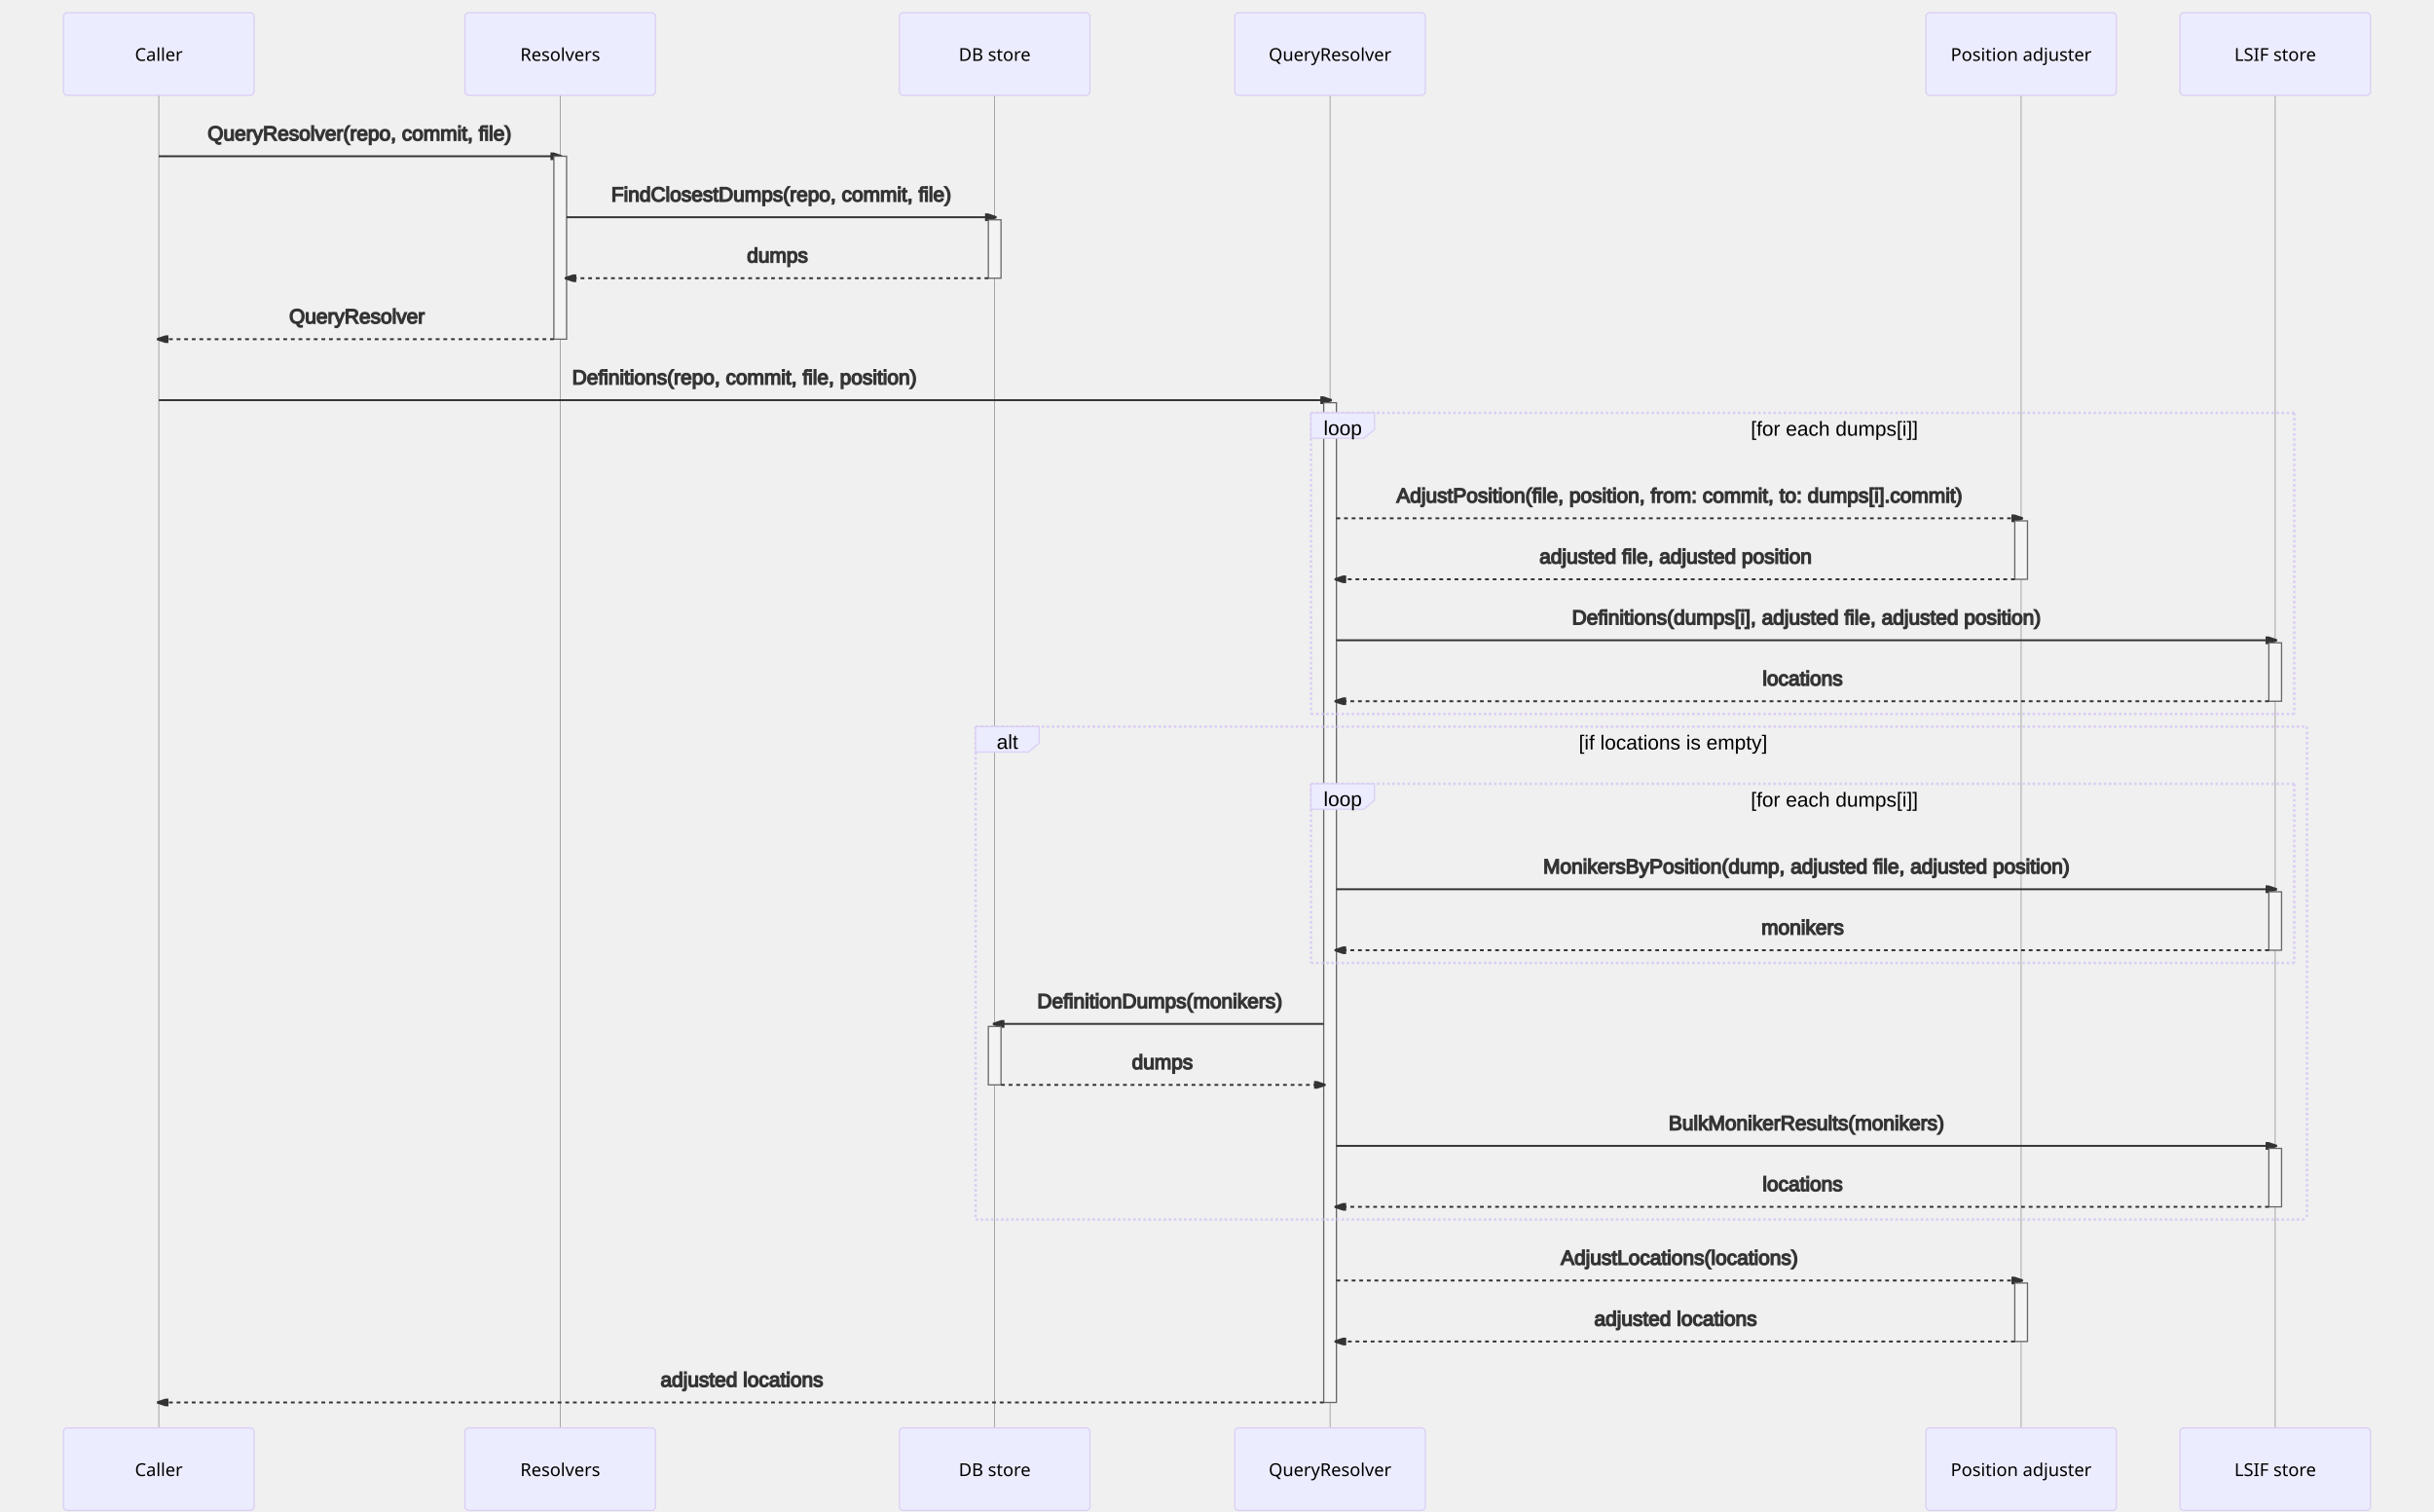
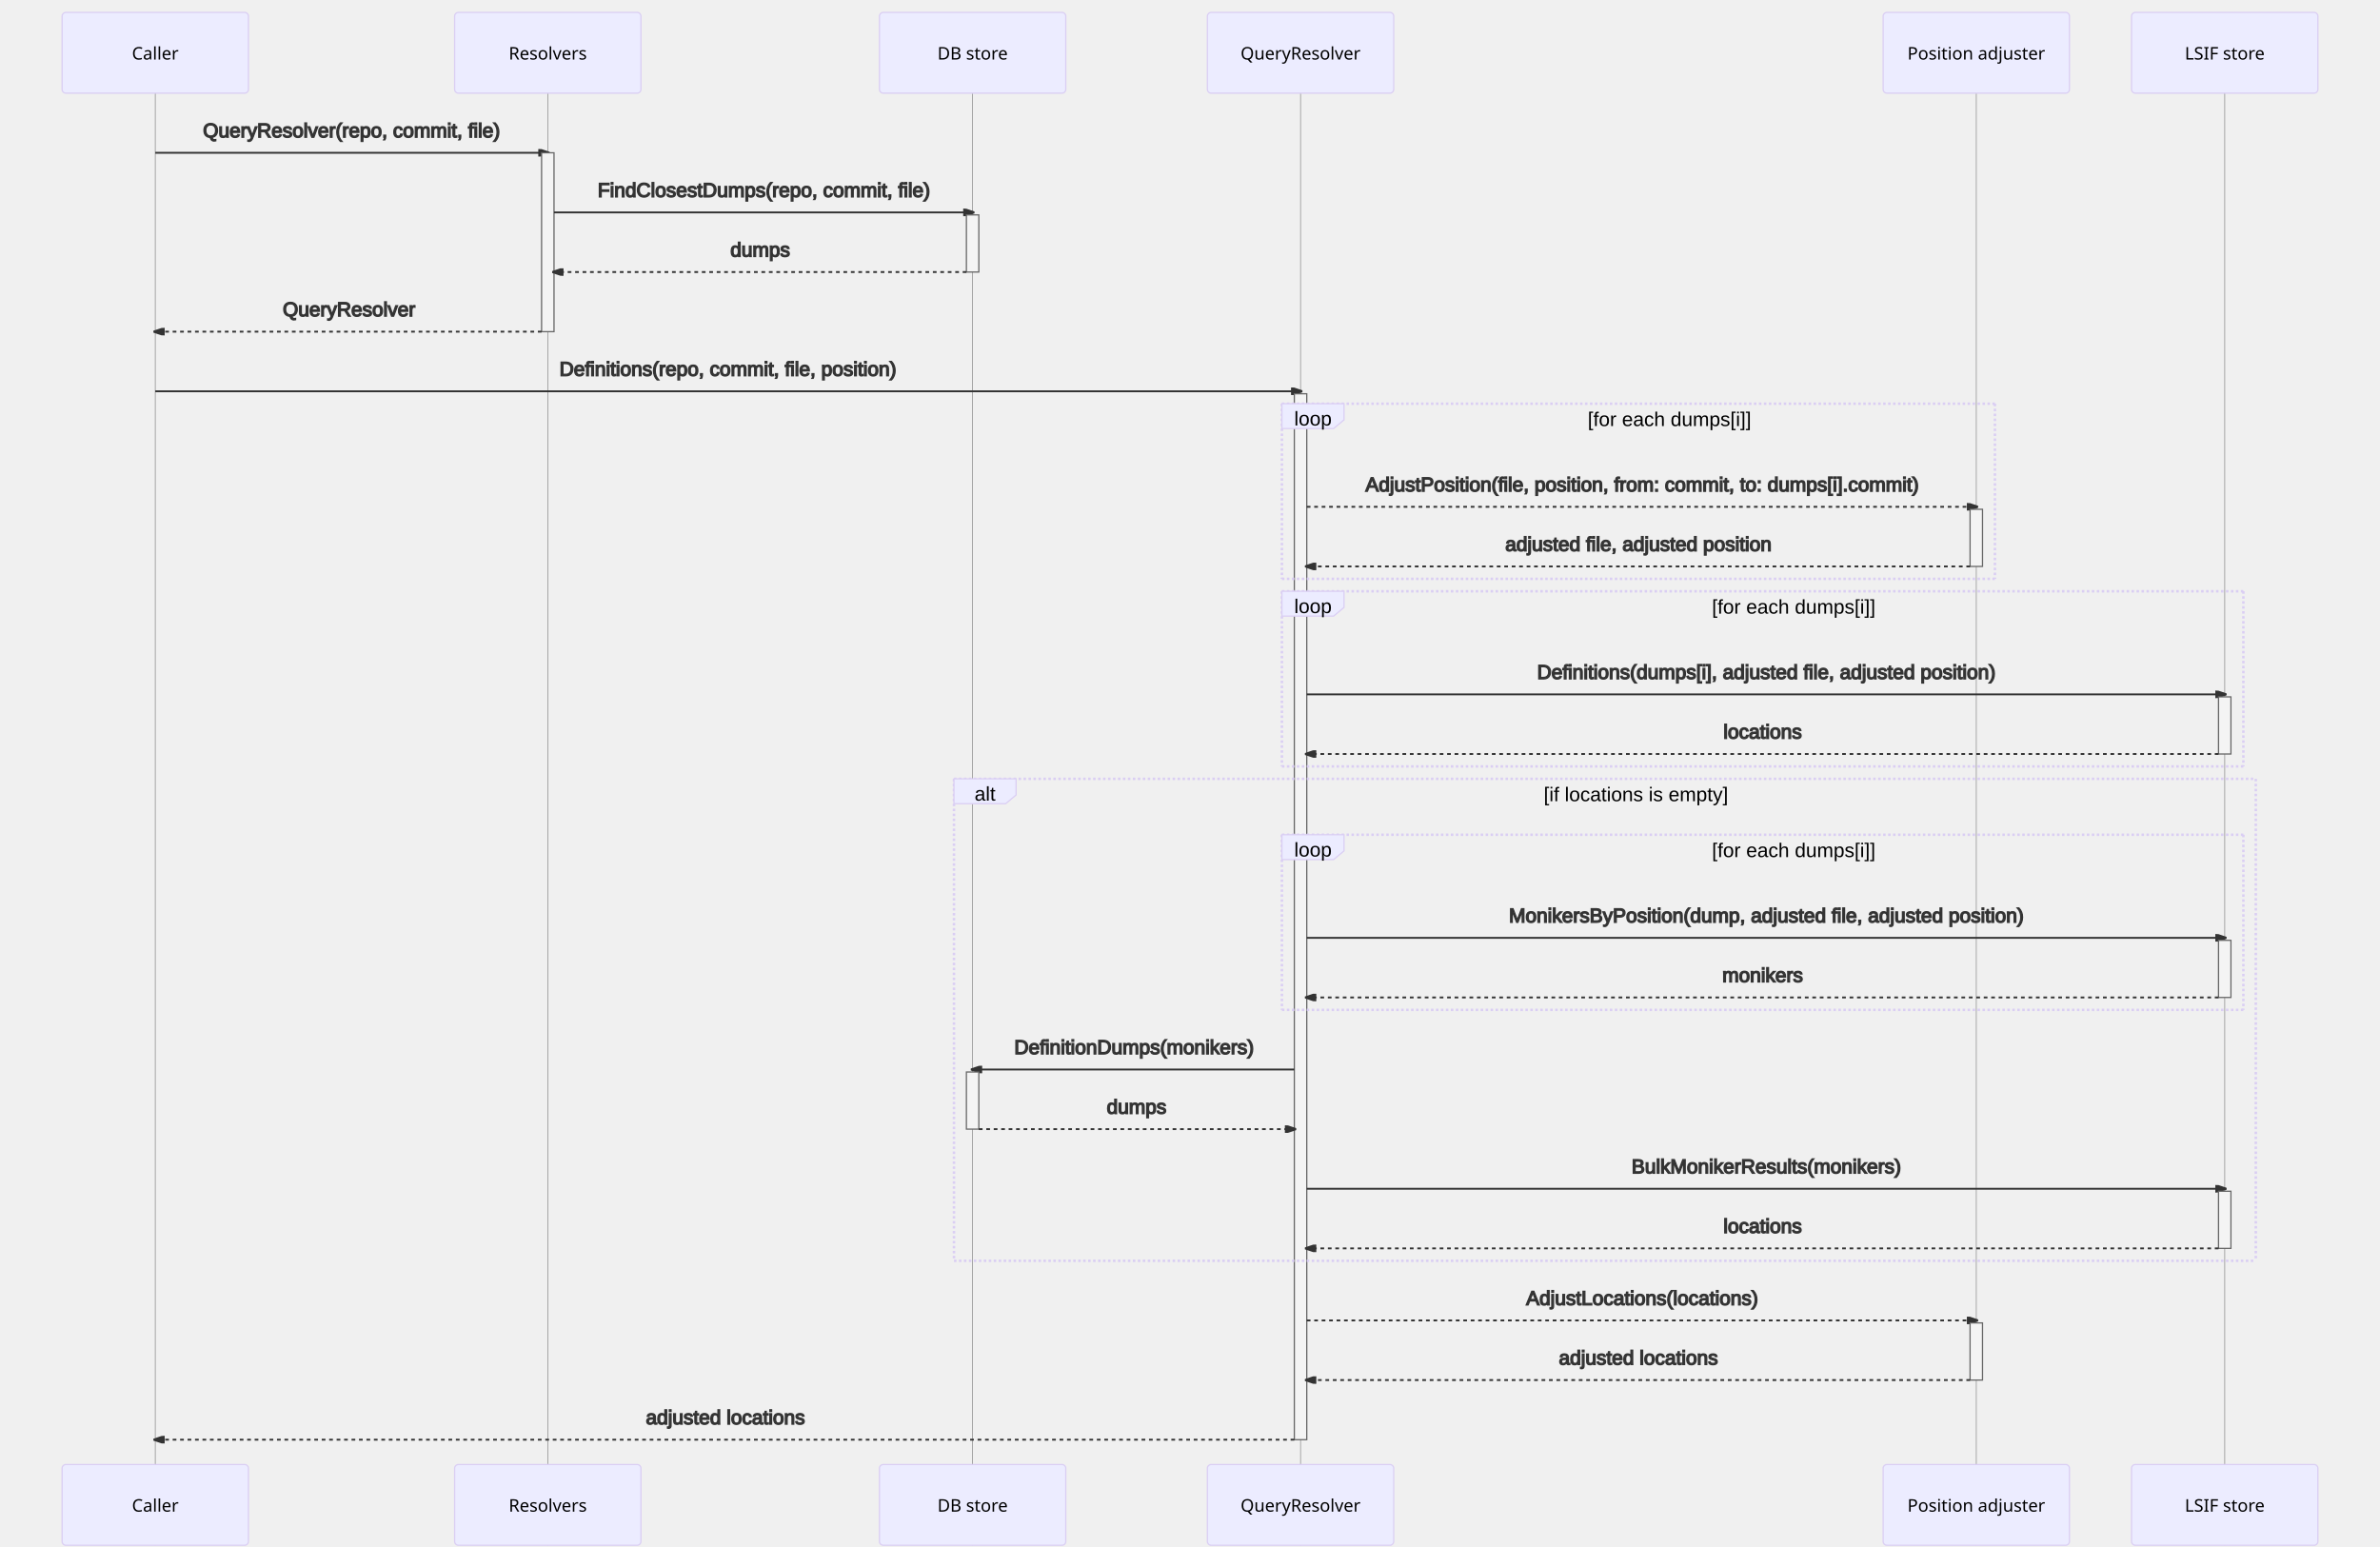
- <svg xmlns="http://www.w3.org/2000/svg" id="mermaid-definitions" width="100%" height="100%" style="max-width:1916px;" viewBox="-50 -10 1916 1190">
+ <svg xmlns="http://www.w3.org/2000/svg" id="mermaid-definitions" width="100%" height="100%" style="max-width:1916px;" viewBox="-50 -10 1916 1245">
  <style>#mermaid-definitions{font-family:"trebuchet ms",verdana,arial;font-size:16px;fill:#333;}#mermaid-definitions .error-icon{fill:#552222;}#mermaid-definitions .error-text{fill:#552222;stroke:#552222;}#mermaid-definitions .edge-thickness-normal{stroke-width:2px;}#mermaid-definitions .edge-thickness-thick{stroke-width:3.5px;}#mermaid-definitions .edge-pattern-solid{stroke-dasharray:0;}#mermaid-definitions .edge-pattern-dashed{stroke-dasharray:3;}#mermaid-definitions .edge-pattern-dotted{stroke-dasharray:2;}#mermaid-definitions .marker{fill:#333333;}#mermaid-definitions .marker.cross{stroke:#333333;}#mermaid-definitions svg{font-family:"trebuchet ms",verdana,arial;font-size:16px;}#mermaid-definitions .actor{stroke:hsl(259.626,59.777%,87.902%);fill:#ECECFF;}#mermaid-definitions text.actor &gt; tspan{fill:black;stroke:none;}#mermaid-definitions .actor-line{stroke:grey;}#mermaid-definitions .messageLine0{stroke-width:1.5;stroke-dasharray:none;stroke:#333;}#mermaid-definitions .messageLine1{stroke-width:1.5;stroke-dasharray:2,2;stroke:#333;}#mermaid-definitions #arrowhead path{fill:#333;stroke:#333;}#mermaid-definitions .sequenceNumber{fill:white;}#mermaid-definitions #sequencenumber{fill:#333;}#mermaid-definitions #crosshead path{fill:#333;stroke:#333;}#mermaid-definitions .messageText{fill:#333;stroke:#333;}#mermaid-definitions .labelBox{stroke:hsl(259.626,59.777%,87.902%);fill:#ECECFF;}#mermaid-definitions .labelText,#mermaid-definitions .labelText &gt; tspan{fill:black;stroke:none;}#mermaid-definitions .loopText,#mermaid-definitions .loopText &gt; tspan{fill:black;stroke:none;}#mermaid-definitions .loopLine{stroke-width:2px;stroke-dasharray:2,2;stroke:hsl(259.626,59.777%,87.902%);fill:hsl(259.626,59.777%,87.902%);}#mermaid-definitions .note{stroke:#aaaa33;fill:#fff5ad;}#mermaid-definitions .noteText,#mermaid-definitions .noteText &gt; tspan{fill:black;stroke:none;}#mermaid-definitions .activation0{fill:#f4f4f4;stroke:#666;}#mermaid-definitions .activation1{fill:#f4f4f4;stroke:#666;}#mermaid-definitions .activation2{fill:#f4f4f4;stroke:#666;}#mermaid-definitions:root{--mermaid-font-family:"trebuchet ms",verdana,arial;}#mermaid-definitions sequence{fill:apa;}</style>
  <g />
  <g>
-     <line id="actor0" x1="75" y1="5" x2="75" y2="1179" class="actor-line" stroke-width="0.5px" stroke="#999" />
+     <line id="actor0" x1="75" y1="5" x2="75" y2="1234" class="actor-line" stroke-width="0.5px" stroke="#999" />
    <rect x="0" y="0" fill="#eaeaea" stroke="#666" width="150" height="65" rx="3" ry="3" class="actor" />
    <text x="75" y="32.5" dominant-baseline="central" alignment-baseline="central" class="actor" style="text-anchor: middle; font-size: 14px; font-weight: 400; font-family: Open-Sans, sans-serif;">
      <tspan x="75" dy="0">Caller</tspan>
    </text>
  </g>
  <g>
-     <line id="actor1" x1="391" y1="5" x2="391" y2="1179" class="actor-line" stroke-width="0.5px" stroke="#999" />
+     <line id="actor1" x1="391" y1="5" x2="391" y2="1234" class="actor-line" stroke-width="0.5px" stroke="#999" />
    <rect x="316" y="0" fill="#eaeaea" stroke="#666" width="150" height="65" rx="3" ry="3" class="actor" />
    <text x="391" y="32.5" dominant-baseline="central" alignment-baseline="central" class="actor" style="text-anchor: middle; font-size: 14px; font-weight: 400; font-family: Open-Sans, sans-serif;">
      <tspan x="391" dy="0">Resolvers</tspan>
    </text>
  </g>
  <g>
-     <line id="actor2" x1="733" y1="5" x2="733" y2="1179" class="actor-line" stroke-width="0.5px" stroke="#999" />
+     <line id="actor2" x1="733" y1="5" x2="733" y2="1234" class="actor-line" stroke-width="0.5px" stroke="#999" />
    <rect x="658" y="0" fill="#eaeaea" stroke="#666" width="150" height="65" rx="3" ry="3" class="actor" />
    <text x="733" y="32.5" dominant-baseline="central" alignment-baseline="central" class="actor" style="text-anchor: middle; font-size: 14px; font-weight: 400; font-family: Open-Sans, sans-serif;">
      <tspan x="733" dy="0">DB store</tspan>
    </text>
  </g>
  <g>
-     <line id="actor3" x1="997" y1="5" x2="997" y2="1179" class="actor-line" stroke-width="0.5px" stroke="#999" />
+     <line id="actor3" x1="997" y1="5" x2="997" y2="1234" class="actor-line" stroke-width="0.5px" stroke="#999" />
    <rect x="922" y="0" fill="#eaeaea" stroke="#666" width="150" height="65" rx="3" ry="3" class="actor" />
    <text x="997" y="32.5" dominant-baseline="central" alignment-baseline="central" class="actor" style="text-anchor: middle; font-size: 14px; font-weight: 400; font-family: Open-Sans, sans-serif;">
      <tspan x="997" dy="0">QueryResolver</tspan>
    </text>
  </g>
  <g>
-     <line id="actor4" x1="1541" y1="5" x2="1541" y2="1179" class="actor-line" stroke-width="0.5px" stroke="#999" />
+     <line id="actor4" x1="1541" y1="5" x2="1541" y2="1234" class="actor-line" stroke-width="0.5px" stroke="#999" />
    <rect x="1466" y="0" fill="#eaeaea" stroke="#666" width="150" height="65" rx="3" ry="3" class="actor" />
    <text x="1541" y="32.5" dominant-baseline="central" alignment-baseline="central" class="actor" style="text-anchor: middle; font-size: 14px; font-weight: 400; font-family: Open-Sans, sans-serif;">
      <tspan x="1541" dy="0">Position adjuster</tspan>
    </text>
  </g>
  <g>
-     <line id="actor5" x1="1741" y1="5" x2="1741" y2="1179" class="actor-line" stroke-width="0.5px" stroke="#999" />
+     <line id="actor5" x1="1741" y1="5" x2="1741" y2="1234" class="actor-line" stroke-width="0.5px" stroke="#999" />
    <rect x="1666" y="0" fill="#eaeaea" stroke="#666" width="150" height="65" rx="3" ry="3" class="actor" />
    <text x="1741" y="32.5" dominant-baseline="central" alignment-baseline="central" class="actor" style="text-anchor: middle; font-size: 14px; font-weight: 400; font-family: Open-Sans, sans-serif;">
      <tspan x="1741" dy="0">LSIF store</tspan>
    </text>
  </g>
  <defs>
    <marker id="arrowhead" refX="5" refY="2" markerWidth="6" markerHeight="4" orient="auto">
      <path d="M 0,0 V 4 L6,2 Z" />
    </marker>
  </defs>
  <defs>
    <marker id="crosshead" markerWidth="15" markerHeight="8" orient="auto" refX="16" refY="4">
      <path fill="black" stroke="#000000" stroke-width="1px" d="M 9,2 V 6 L16,4 Z" style="stroke-dasharray: 0, 0;" />
      <path fill="none" stroke="#000000" stroke-width="1px" d="M 0,1 L 6,7 M 6,1 L 0,7" style="stroke-dasharray: 0, 0;" />
    </marker>
  </defs>
  <defs>
    <marker id="sequencenumber" refX="15" refY="15" markerWidth="60" markerHeight="40" orient="auto">
      <circle cx="15" cy="15" r="6" />
    </marker>
  </defs>
  <text x="233" y="80" text-anchor="middle" dominant-baseline="middle" alignment-baseline="middle" class="messageText" dy="1em" style="font-family: &quot;trebuchet ms&quot;, verdana, arial; font-size: 16px; font-weight: 400;">QueryResolver(repo, commit, file)</text>
  <line x1="75" y1="113" x2="391" y2="113" class="messageLine0" stroke-width="2" stroke="none" marker-end="url(#arrowhead)" style="fill: none;" />
  <g>
    <rect x="386" y="113" fill="#EDF2AE" stroke="#666" width="10" height="144" rx="0" ry="0" class="activation0" />
  </g>
  <text x="565" y="128" text-anchor="middle" dominant-baseline="middle" alignment-baseline="middle" class="messageText" dy="1em" style="font-family: &quot;trebuchet ms&quot;, verdana, arial; font-size: 16px; font-weight: 400;">FindClosestDumps(repo, commit, file)</text>
  <line x1="396" y1="161" x2="733" y2="161" class="messageLine0" stroke-width="2" stroke="none" marker-end="url(#arrowhead)" style="fill: none;" />
  <g>
    <rect x="728" y="163" fill="#EDF2AE" stroke="#666" width="10" height="46" rx="0" ry="0" class="activation0" />
  </g>
  <text x="562" y="176" text-anchor="middle" dominant-baseline="middle" alignment-baseline="middle" class="messageText" dy="1em" style="font-family: &quot;trebuchet ms&quot;, verdana, arial; font-size: 16px; font-weight: 400;">dumps</text>
  <line x1="728" y1="209" x2="396" y2="209" class="messageLine1" stroke-width="2" stroke="none" marker-end="url(#arrowhead)" style="stroke-dasharray: 3, 3; fill: none;" />
  <text x="231" y="224" text-anchor="middle" dominant-baseline="middle" alignment-baseline="middle" class="messageText" dy="1em" style="font-family: &quot;trebuchet ms&quot;, verdana, arial; font-size: 16px; font-weight: 400;">QueryResolver</text>
  <line x1="386" y1="257" x2="75" y2="257" class="messageLine1" stroke-width="2" stroke="none" marker-end="url(#arrowhead)" style="stroke-dasharray: 3, 3; fill: none;" />
  <text x="536" y="272" text-anchor="middle" dominant-baseline="middle" alignment-baseline="middle" class="messageText" dy="1em" style="font-family: &quot;trebuchet ms&quot;, verdana, arial; font-size: 16px; font-weight: 400;">Definitions(repo, commit, file, position)</text>
  <line x1="75" y1="305" x2="997" y2="305" class="messageLine0" stroke-width="2" stroke="none" marker-end="url(#arrowhead)" style="fill: none;" />
  <g>
-     <rect x="992" y="307" fill="#EDF2AE" stroke="#666" width="10" height="787" rx="0" ry="0" class="activation0" />
+     <rect x="992" y="307" fill="#EDF2AE" stroke="#666" width="10" height="842" rx="0" ry="0" class="activation0" />
  </g>
  <text x="1272" y="365" text-anchor="middle" dominant-baseline="middle" alignment-baseline="middle" class="messageText" dy="1em" style="font-family: &quot;trebuchet ms&quot;, verdana, arial; font-size: 16px; font-weight: 400;">AdjustPosition(file, position, from: commit, to: dumps[i].commit)</text>
  <line x1="1002" y1="398" x2="1541" y2="398" class="messageLine1" stroke-width="2" stroke="none" marker-end="url(#arrowhead)" style="stroke-dasharray: 3, 3; fill: none;" />
  <g>
    <rect x="1536" y="400" fill="#EDF2AE" stroke="#666" width="10" height="46" rx="0" ry="0" class="activation0" />
  </g>
  <text x="1269" y="413" text-anchor="middle" dominant-baseline="middle" alignment-baseline="middle" class="messageText" dy="1em" style="font-family: &quot;trebuchet ms&quot;, verdana, arial; font-size: 16px; font-weight: 400;">adjusted file, adjusted position</text>
  <line x1="1536" y1="446" x2="1002" y2="446" class="messageLine1" stroke-width="2" stroke="none" marker-end="url(#arrowhead)" style="stroke-dasharray: 3, 3; fill: none;" />
-   <text x="1372" y="461" text-anchor="middle" dominant-baseline="middle" alignment-baseline="middle" class="messageText" dy="1em" style="font-family: &quot;trebuchet ms&quot;, verdana, arial; font-size: 16px; font-weight: 400;">Definitions(dumps[i], adjusted file, adjusted position)</text>
-   <line x1="1002" y1="494" x2="1741" y2="494" class="messageLine0" stroke-width="2" stroke="none" marker-end="url(#arrowhead)" style="fill: none;" />
-   <g>
-     <rect x="1736" y="496" fill="#EDF2AE" stroke="#666" width="10" height="46" rx="0" ry="0" class="activation0" />
-   </g>
-   <text x="1369" y="509" text-anchor="middle" dominant-baseline="middle" alignment-baseline="middle" class="messageText" dy="1em" style="font-family: &quot;trebuchet ms&quot;, verdana, arial; font-size: 16px; font-weight: 400;">locations</text>
-   <line x1="1736" y1="542" x2="1002" y2="542" class="messageLine1" stroke-width="2" stroke="none" marker-end="url(#arrowhead)" style="stroke-dasharray: 3, 3; fill: none;" />
-   <g>
-     <line x1="982" y1="315" x2="1756" y2="315" class="loopLine" />
-     <line x1="1756" y1="315" x2="1756" y2="552" class="loopLine" />
-     <line x1="982" y1="552" x2="1756" y2="552" class="loopLine" />
-     <line x1="982" y1="315" x2="982" y2="552" class="loopLine" />
+   <g>
+     <line x1="982" y1="315" x2="1556" y2="315" class="loopLine" />
+     <line x1="1556" y1="315" x2="1556" y2="456" class="loopLine" />
+     <line x1="982" y1="456" x2="1556" y2="456" class="loopLine" />
+     <line x1="982" y1="315" x2="982" y2="456" class="loopLine" />
    <polygon points="982,315 1032,315 1032,328 1023.6,335 982,335" class="labelBox" />
    <text x="1007" y="328" text-anchor="middle" dominant-baseline="middle" alignment-baseline="middle" class="labelText" style="font-family: &quot;trebuchet ms&quot;, verdana, arial; font-size: 16px; font-weight: 400;">loop</text>
-     <text x="1394" y="333" text-anchor="middle" class="loopText" style="font-family: &quot;trebuchet ms&quot;, verdana, arial; font-size: 16px; font-weight: 400;">
+     <text x="1294" y="333" text-anchor="middle" class="loopText" style="font-family: &quot;trebuchet ms&quot;, verdana, arial; font-size: 16px; font-weight: 400;">
+       <tspan x="1294">[for each dumps[i]]</tspan>
+     </text>
+   </g>
+   <text x="1372" y="516" text-anchor="middle" dominant-baseline="middle" alignment-baseline="middle" class="messageText" dy="1em" style="font-family: &quot;trebuchet ms&quot;, verdana, arial; font-size: 16px; font-weight: 400;">Definitions(dumps[i], adjusted file, adjusted position)</text>
+   <line x1="1002" y1="549" x2="1741" y2="549" class="messageLine0" stroke-width="2" stroke="none" marker-end="url(#arrowhead)" style="fill: none;" />
+   <g>
+     <rect x="1736" y="551" fill="#EDF2AE" stroke="#666" width="10" height="46" rx="0" ry="0" class="activation0" />
+   </g>
+   <text x="1369" y="564" text-anchor="middle" dominant-baseline="middle" alignment-baseline="middle" class="messageText" dy="1em" style="font-family: &quot;trebuchet ms&quot;, verdana, arial; font-size: 16px; font-weight: 400;">locations</text>
+   <line x1="1736" y1="597" x2="1002" y2="597" class="messageLine1" stroke-width="2" stroke="none" marker-end="url(#arrowhead)" style="stroke-dasharray: 3, 3; fill: none;" />
+   <g>
+     <line x1="982" y1="466" x2="1756" y2="466" class="loopLine" />
+     <line x1="1756" y1="466" x2="1756" y2="607" class="loopLine" />
+     <line x1="982" y1="607" x2="1756" y2="607" class="loopLine" />
+     <line x1="982" y1="466" x2="982" y2="607" class="loopLine" />
+     <polygon points="982,466 1032,466 1032,479 1023.6,486 982,486" class="labelBox" />
+     <text x="1007" y="479" text-anchor="middle" dominant-baseline="middle" alignment-baseline="middle" class="labelText" style="font-family: &quot;trebuchet ms&quot;, verdana, arial; font-size: 16px; font-weight: 400;">loop</text>
+     <text x="1394" y="484" text-anchor="middle" class="loopText" style="font-family: &quot;trebuchet ms&quot;, verdana, arial; font-size: 16px; font-weight: 400;">
      <tspan x="1394">[for each dumps[i]]</tspan>
    </text>
  </g>
-   <text x="1372" y="657" text-anchor="middle" dominant-baseline="middle" alignment-baseline="middle" class="messageText" dy="1em" style="font-family: &quot;trebuchet ms&quot;, verdana, arial; font-size: 16px; font-weight: 400;">MonikersByPosition(dump, adjusted file, adjusted position)</text>
-   <line x1="1002" y1="690" x2="1741" y2="690" class="messageLine0" stroke-width="2" stroke="none" marker-end="url(#arrowhead)" style="fill: none;" />
-   <g>
-     <rect x="1736" y="692" fill="#EDF2AE" stroke="#666" width="10" height="46" rx="0" ry="0" class="activation0" />
-   </g>
-   <text x="1369" y="705" text-anchor="middle" dominant-baseline="middle" alignment-baseline="middle" class="messageText" dy="1em" style="font-family: &quot;trebuchet ms&quot;, verdana, arial; font-size: 16px; font-weight: 400;">monikers</text>
-   <line x1="1736" y1="738" x2="1002" y2="738" class="messageLine1" stroke-width="2" stroke="none" marker-end="url(#arrowhead)" style="stroke-dasharray: 3, 3; fill: none;" />
-   <g>
-     <line x1="982" y1="607" x2="1756" y2="607" class="loopLine" />
-     <line x1="1756" y1="607" x2="1756" y2="748" class="loopLine" />
-     <line x1="982" y1="748" x2="1756" y2="748" class="loopLine" />
-     <line x1="982" y1="607" x2="982" y2="748" class="loopLine" />
-     <polygon points="982,607 1032,607 1032,620 1023.6,627 982,627" class="labelBox" />
-     <text x="1007" y="620" text-anchor="middle" dominant-baseline="middle" alignment-baseline="middle" class="labelText" style="font-family: &quot;trebuchet ms&quot;, verdana, arial; font-size: 16px; font-weight: 400;">loop</text>
-     <text x="1394" y="625" text-anchor="middle" class="loopText" style="font-family: &quot;trebuchet ms&quot;, verdana, arial; font-size: 16px; font-weight: 400;">
+   <text x="1372" y="712" text-anchor="middle" dominant-baseline="middle" alignment-baseline="middle" class="messageText" dy="1em" style="font-family: &quot;trebuchet ms&quot;, verdana, arial; font-size: 16px; font-weight: 400;">MonikersByPosition(dump, adjusted file, adjusted position)</text>
+   <line x1="1002" y1="745" x2="1741" y2="745" class="messageLine0" stroke-width="2" stroke="none" marker-end="url(#arrowhead)" style="fill: none;" />
+   <g>
+     <rect x="1736" y="747" fill="#EDF2AE" stroke="#666" width="10" height="46" rx="0" ry="0" class="activation0" />
+   </g>
+   <text x="1369" y="760" text-anchor="middle" dominant-baseline="middle" alignment-baseline="middle" class="messageText" dy="1em" style="font-family: &quot;trebuchet ms&quot;, verdana, arial; font-size: 16px; font-weight: 400;">monikers</text>
+   <line x1="1736" y1="793" x2="1002" y2="793" class="messageLine1" stroke-width="2" stroke="none" marker-end="url(#arrowhead)" style="stroke-dasharray: 3, 3; fill: none;" />
+   <g>
+     <line x1="982" y1="662" x2="1756" y2="662" class="loopLine" />
+     <line x1="1756" y1="662" x2="1756" y2="803" class="loopLine" />
+     <line x1="982" y1="803" x2="1756" y2="803" class="loopLine" />
+     <line x1="982" y1="662" x2="982" y2="803" class="loopLine" />
+     <polygon points="982,662 1032,662 1032,675 1023.6,682 982,682" class="labelBox" />
+     <text x="1007" y="675" text-anchor="middle" dominant-baseline="middle" alignment-baseline="middle" class="labelText" style="font-family: &quot;trebuchet ms&quot;, verdana, arial; font-size: 16px; font-weight: 400;">loop</text>
+     <text x="1394" y="680" text-anchor="middle" class="loopText" style="font-family: &quot;trebuchet ms&quot;, verdana, arial; font-size: 16px; font-weight: 400;">
      <tspan x="1394">[for each dumps[i]]</tspan>
    </text>
  </g>
-   <text x="863" y="763" text-anchor="middle" dominant-baseline="middle" alignment-baseline="middle" class="messageText" dy="1em" style="font-family: &quot;trebuchet ms&quot;, verdana, arial; font-size: 16px; font-weight: 400;">DefinitionDumps(monikers)</text>
-   <line x1="992" y1="796" x2="733" y2="796" class="messageLine0" stroke-width="2" stroke="none" marker-end="url(#arrowhead)" style="fill: none;" />
-   <g>
-     <rect x="728" y="798" fill="#EDF2AE" stroke="#666" width="10" height="46" rx="0" ry="0" class="activation0" />
-   </g>
-   <text x="865" y="811" text-anchor="middle" dominant-baseline="middle" alignment-baseline="middle" class="messageText" dy="1em" style="font-family: &quot;trebuchet ms&quot;, verdana, arial; font-size: 16px; font-weight: 400;">dumps</text>
-   <line x1="738" y1="844" x2="992" y2="844" class="messageLine1" stroke-width="2" stroke="none" marker-end="url(#arrowhead)" style="stroke-dasharray: 3, 3; fill: none;" />
-   <text x="1372" y="859" text-anchor="middle" dominant-baseline="middle" alignment-baseline="middle" class="messageText" dy="1em" style="font-family: &quot;trebuchet ms&quot;, verdana, arial; font-size: 16px; font-weight: 400;">BulkMonikerResults(monikers)</text>
-   <line x1="1002" y1="892" x2="1741" y2="892" class="messageLine0" stroke-width="2" stroke="none" marker-end="url(#arrowhead)" style="fill: none;" />
-   <g>
-     <rect x="1736" y="894" fill="#EDF2AE" stroke="#666" width="10" height="46" rx="0" ry="0" class="activation0" />
-   </g>
-   <text x="1369" y="907" text-anchor="middle" dominant-baseline="middle" alignment-baseline="middle" class="messageText" dy="1em" style="font-family: &quot;trebuchet ms&quot;, verdana, arial; font-size: 16px; font-weight: 400;">locations</text>
-   <line x1="1736" y1="940" x2="1002" y2="940" class="messageLine1" stroke-width="2" stroke="none" marker-end="url(#arrowhead)" style="stroke-dasharray: 3, 3; fill: none;" />
-   <g>
-     <line x1="718" y1="562" x2="1766" y2="562" class="loopLine" />
-     <line x1="1766" y1="562" x2="1766" y2="950" class="loopLine" />
-     <line x1="718" y1="950" x2="1766" y2="950" class="loopLine" />
-     <line x1="718" y1="562" x2="718" y2="950" class="loopLine" />
-     <polygon points="718,562 768,562 768,575 759.6,582 718,582" class="labelBox" />
-     <text x="743" y="575" text-anchor="middle" dominant-baseline="middle" alignment-baseline="middle" class="labelText" style="font-family: &quot;trebuchet ms&quot;, verdana, arial; font-size: 16px; font-weight: 400;">alt</text>
-     <text x="1267" y="580" text-anchor="middle" class="loopText" style="font-family: &quot;trebuchet ms&quot;, verdana, arial; font-size: 16px; font-weight: 400;">
+   <text x="863" y="818" text-anchor="middle" dominant-baseline="middle" alignment-baseline="middle" class="messageText" dy="1em" style="font-family: &quot;trebuchet ms&quot;, verdana, arial; font-size: 16px; font-weight: 400;">DefinitionDumps(monikers)</text>
+   <line x1="992" y1="851" x2="733" y2="851" class="messageLine0" stroke-width="2" stroke="none" marker-end="url(#arrowhead)" style="fill: none;" />
+   <g>
+     <rect x="728" y="853" fill="#EDF2AE" stroke="#666" width="10" height="46" rx="0" ry="0" class="activation0" />
+   </g>
+   <text x="865" y="866" text-anchor="middle" dominant-baseline="middle" alignment-baseline="middle" class="messageText" dy="1em" style="font-family: &quot;trebuchet ms&quot;, verdana, arial; font-size: 16px; font-weight: 400;">dumps</text>
+   <line x1="738" y1="899" x2="992" y2="899" class="messageLine1" stroke-width="2" stroke="none" marker-end="url(#arrowhead)" style="stroke-dasharray: 3, 3; fill: none;" />
+   <text x="1372" y="914" text-anchor="middle" dominant-baseline="middle" alignment-baseline="middle" class="messageText" dy="1em" style="font-family: &quot;trebuchet ms&quot;, verdana, arial; font-size: 16px; font-weight: 400;">BulkMonikerResults(monikers)</text>
+   <line x1="1002" y1="947" x2="1741" y2="947" class="messageLine0" stroke-width="2" stroke="none" marker-end="url(#arrowhead)" style="fill: none;" />
+   <g>
+     <rect x="1736" y="949" fill="#EDF2AE" stroke="#666" width="10" height="46" rx="0" ry="0" class="activation0" />
+   </g>
+   <text x="1369" y="962" text-anchor="middle" dominant-baseline="middle" alignment-baseline="middle" class="messageText" dy="1em" style="font-family: &quot;trebuchet ms&quot;, verdana, arial; font-size: 16px; font-weight: 400;">locations</text>
+   <line x1="1736" y1="995" x2="1002" y2="995" class="messageLine1" stroke-width="2" stroke="none" marker-end="url(#arrowhead)" style="stroke-dasharray: 3, 3; fill: none;" />
+   <g>
+     <line x1="718" y1="617" x2="1766" y2="617" class="loopLine" />
+     <line x1="1766" y1="617" x2="1766" y2="1005" class="loopLine" />
+     <line x1="718" y1="1005" x2="1766" y2="1005" class="loopLine" />
+     <line x1="718" y1="617" x2="718" y2="1005" class="loopLine" />
+     <polygon points="718,617 768,617 768,630 759.6,637 718,637" class="labelBox" />
+     <text x="743" y="630" text-anchor="middle" dominant-baseline="middle" alignment-baseline="middle" class="labelText" style="font-family: &quot;trebuchet ms&quot;, verdana, arial; font-size: 16px; font-weight: 400;">alt</text>
+     <text x="1267" y="635" text-anchor="middle" class="loopText" style="font-family: &quot;trebuchet ms&quot;, verdana, arial; font-size: 16px; font-weight: 400;">
      <tspan x="1267">[if locations is empty]</tspan>
    </text>
  </g>
-   <text x="1272" y="965" text-anchor="middle" dominant-baseline="middle" alignment-baseline="middle" class="messageText" dy="1em" style="font-family: &quot;trebuchet ms&quot;, verdana, arial; font-size: 16px; font-weight: 400;">AdjustLocations(locations)</text>
-   <line x1="1002" y1="998" x2="1541" y2="998" class="messageLine1" stroke-width="2" stroke="none" marker-end="url(#arrowhead)" style="stroke-dasharray: 3, 3; fill: none;" />
-   <g>
-     <rect x="1536" y="1000" fill="#EDF2AE" stroke="#666" width="10" height="46" rx="0" ry="0" class="activation0" />
-   </g>
-   <text x="1269" y="1013" text-anchor="middle" dominant-baseline="middle" alignment-baseline="middle" class="messageText" dy="1em" style="font-family: &quot;trebuchet ms&quot;, verdana, arial; font-size: 16px; font-weight: 400;">adjusted locations</text>
-   <line x1="1536" y1="1046" x2="1002" y2="1046" class="messageLine1" stroke-width="2" stroke="none" marker-end="url(#arrowhead)" style="stroke-dasharray: 3, 3; fill: none;" />
-   <text x="534" y="1061" text-anchor="middle" dominant-baseline="middle" alignment-baseline="middle" class="messageText" dy="1em" style="font-family: &quot;trebuchet ms&quot;, verdana, arial; font-size: 16px; font-weight: 400;">adjusted locations</text>
-   <line x1="992" y1="1094" x2="75" y2="1094" class="messageLine1" stroke-width="2" stroke="none" marker-end="url(#arrowhead)" style="stroke-dasharray: 3, 3; fill: none;" />
-   <g>
-     <rect x="0" y="1114" fill="#eaeaea" stroke="#666" width="150" height="65" rx="3" ry="3" class="actor" />
-     <text x="75" y="1146.5" dominant-baseline="central" alignment-baseline="central" class="actor" style="text-anchor: middle; font-size: 14px; font-weight: 400; font-family: Open-Sans, sans-serif;">
+   <text x="1272" y="1020" text-anchor="middle" dominant-baseline="middle" alignment-baseline="middle" class="messageText" dy="1em" style="font-family: &quot;trebuchet ms&quot;, verdana, arial; font-size: 16px; font-weight: 400;">AdjustLocations(locations)</text>
+   <line x1="1002" y1="1053" x2="1541" y2="1053" class="messageLine1" stroke-width="2" stroke="none" marker-end="url(#arrowhead)" style="stroke-dasharray: 3, 3; fill: none;" />
+   <g>
+     <rect x="1536" y="1055" fill="#EDF2AE" stroke="#666" width="10" height="46" rx="0" ry="0" class="activation0" />
+   </g>
+   <text x="1269" y="1068" text-anchor="middle" dominant-baseline="middle" alignment-baseline="middle" class="messageText" dy="1em" style="font-family: &quot;trebuchet ms&quot;, verdana, arial; font-size: 16px; font-weight: 400;">adjusted locations</text>
+   <line x1="1536" y1="1101" x2="1002" y2="1101" class="messageLine1" stroke-width="2" stroke="none" marker-end="url(#arrowhead)" style="stroke-dasharray: 3, 3; fill: none;" />
+   <text x="534" y="1116" text-anchor="middle" dominant-baseline="middle" alignment-baseline="middle" class="messageText" dy="1em" style="font-family: &quot;trebuchet ms&quot;, verdana, arial; font-size: 16px; font-weight: 400;">adjusted locations</text>
+   <line x1="992" y1="1149" x2="75" y2="1149" class="messageLine1" stroke-width="2" stroke="none" marker-end="url(#arrowhead)" style="stroke-dasharray: 3, 3; fill: none;" />
+   <g>
+     <rect x="0" y="1169" fill="#eaeaea" stroke="#666" width="150" height="65" rx="3" ry="3" class="actor" />
+     <text x="75" y="1201.5" dominant-baseline="central" alignment-baseline="central" class="actor" style="text-anchor: middle; font-size: 14px; font-weight: 400; font-family: Open-Sans, sans-serif;">
      <tspan x="75" dy="0">Caller</tspan>
    </text>
  </g>
  <g>
-     <rect x="316" y="1114" fill="#eaeaea" stroke="#666" width="150" height="65" rx="3" ry="3" class="actor" />
-     <text x="391" y="1146.5" dominant-baseline="central" alignment-baseline="central" class="actor" style="text-anchor: middle; font-size: 14px; font-weight: 400; font-family: Open-Sans, sans-serif;">
+     <rect x="316" y="1169" fill="#eaeaea" stroke="#666" width="150" height="65" rx="3" ry="3" class="actor" />
+     <text x="391" y="1201.5" dominant-baseline="central" alignment-baseline="central" class="actor" style="text-anchor: middle; font-size: 14px; font-weight: 400; font-family: Open-Sans, sans-serif;">
      <tspan x="391" dy="0">Resolvers</tspan>
    </text>
  </g>
  <g>
-     <rect x="658" y="1114" fill="#eaeaea" stroke="#666" width="150" height="65" rx="3" ry="3" class="actor" />
-     <text x="733" y="1146.5" dominant-baseline="central" alignment-baseline="central" class="actor" style="text-anchor: middle; font-size: 14px; font-weight: 400; font-family: Open-Sans, sans-serif;">
+     <rect x="658" y="1169" fill="#eaeaea" stroke="#666" width="150" height="65" rx="3" ry="3" class="actor" />
+     <text x="733" y="1201.5" dominant-baseline="central" alignment-baseline="central" class="actor" style="text-anchor: middle; font-size: 14px; font-weight: 400; font-family: Open-Sans, sans-serif;">
      <tspan x="733" dy="0">DB store</tspan>
    </text>
  </g>
  <g>
-     <rect x="922" y="1114" fill="#eaeaea" stroke="#666" width="150" height="65" rx="3" ry="3" class="actor" />
-     <text x="997" y="1146.5" dominant-baseline="central" alignment-baseline="central" class="actor" style="text-anchor: middle; font-size: 14px; font-weight: 400; font-family: Open-Sans, sans-serif;">
+     <rect x="922" y="1169" fill="#eaeaea" stroke="#666" width="150" height="65" rx="3" ry="3" class="actor" />
+     <text x="997" y="1201.5" dominant-baseline="central" alignment-baseline="central" class="actor" style="text-anchor: middle; font-size: 14px; font-weight: 400; font-family: Open-Sans, sans-serif;">
      <tspan x="997" dy="0">QueryResolver</tspan>
    </text>
  </g>
  <g>
-     <rect x="1466" y="1114" fill="#eaeaea" stroke="#666" width="150" height="65" rx="3" ry="3" class="actor" />
-     <text x="1541" y="1146.5" dominant-baseline="central" alignment-baseline="central" class="actor" style="text-anchor: middle; font-size: 14px; font-weight: 400; font-family: Open-Sans, sans-serif;">
+     <rect x="1466" y="1169" fill="#eaeaea" stroke="#666" width="150" height="65" rx="3" ry="3" class="actor" />
+     <text x="1541" y="1201.5" dominant-baseline="central" alignment-baseline="central" class="actor" style="text-anchor: middle; font-size: 14px; font-weight: 400; font-family: Open-Sans, sans-serif;">
      <tspan x="1541" dy="0">Position adjuster</tspan>
    </text>
  </g>
  <g>
-     <rect x="1666" y="1114" fill="#eaeaea" stroke="#666" width="150" height="65" rx="3" ry="3" class="actor" />
-     <text x="1741" y="1146.5" dominant-baseline="central" alignment-baseline="central" class="actor" style="text-anchor: middle; font-size: 14px; font-weight: 400; font-family: Open-Sans, sans-serif;">
+     <rect x="1666" y="1169" fill="#eaeaea" stroke="#666" width="150" height="65" rx="3" ry="3" class="actor" />
+     <text x="1741" y="1201.5" dominant-baseline="central" alignment-baseline="central" class="actor" style="text-anchor: middle; font-size: 14px; font-weight: 400; font-family: Open-Sans, sans-serif;">
      <tspan x="1741" dy="0">LSIF store</tspan>
    </text>
  </g>
</svg>
